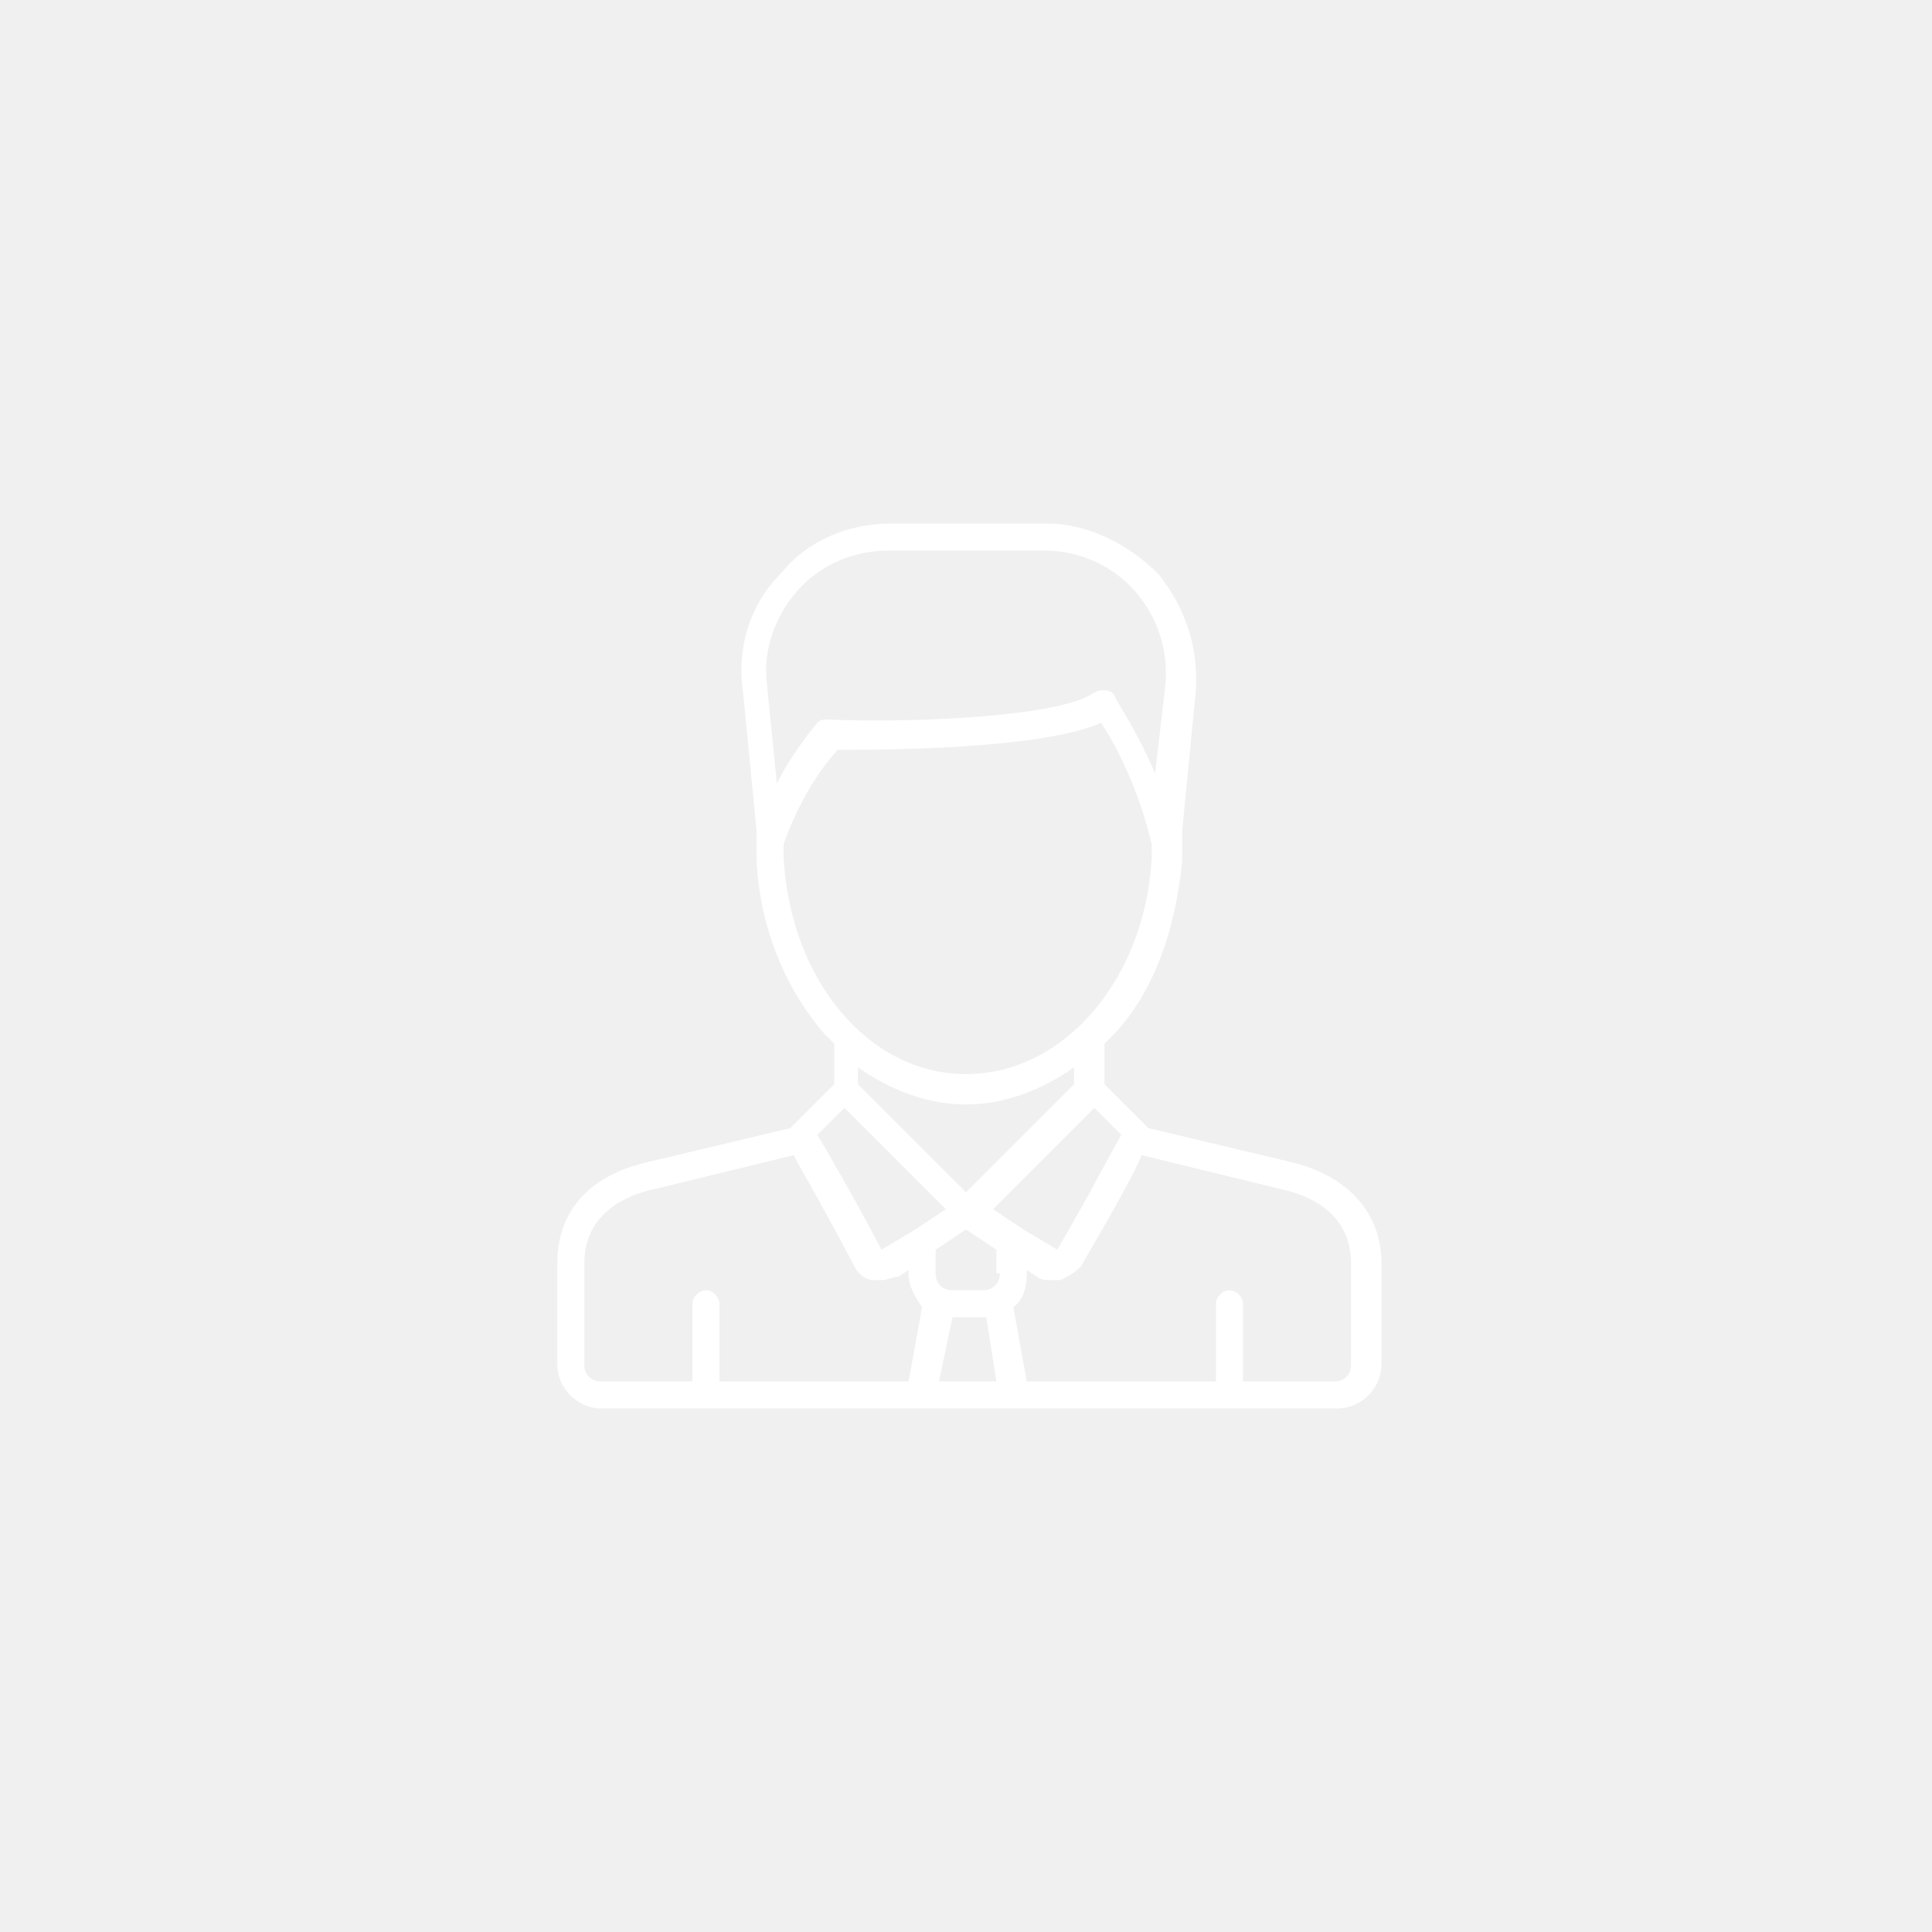
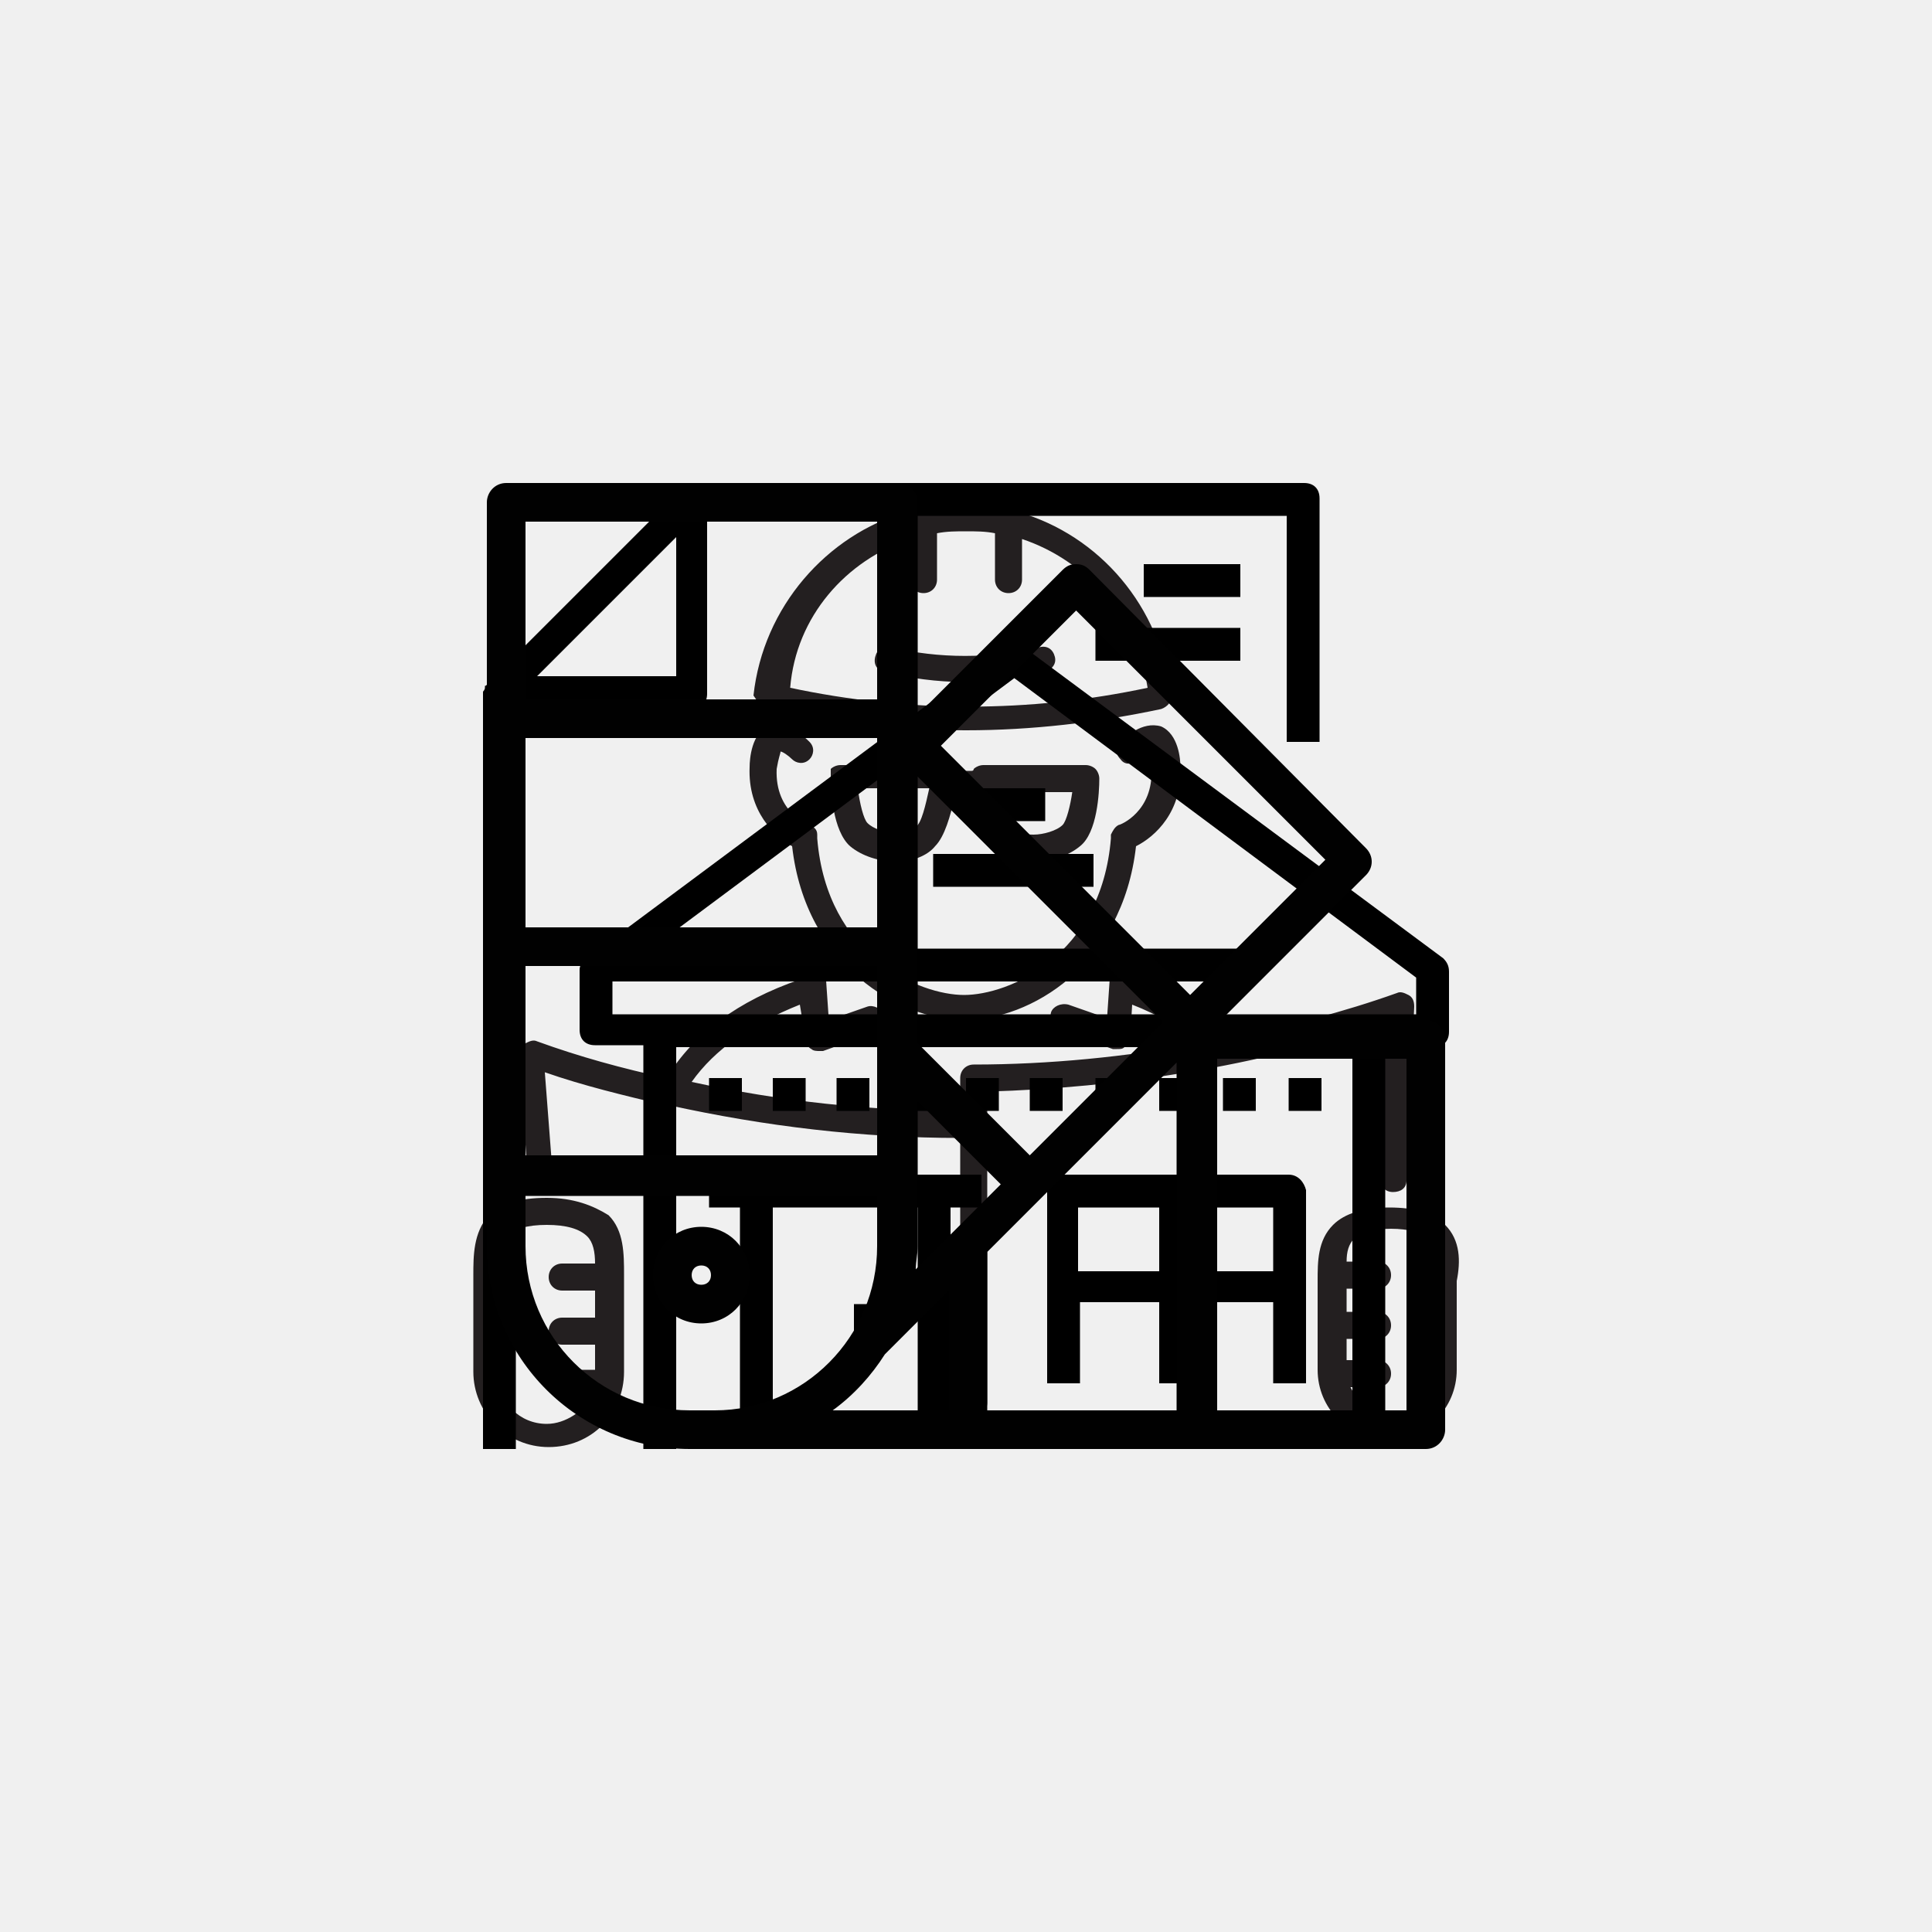
- <svg xmlns="http://www.w3.org/2000/svg" version="1.1" id="Calque_1" x="0px" y="0px" viewBox="9.2 0 57.2 57.2" enable-background="new 9.2 0 57.2 57.2" xml:space="preserve">
-   <circle display="none" opacity="0.1" fill="#2B4D7E" enable-background="new    " cx="37.8" cy="28.6" r="28.6" />
-   <circle display="none" opacity="0.4" fill="#2B4D7E" enable-background="new    " cx="37.8" cy="28.6" r="25.7" />
-   <circle display="none" fill="#2B4D7E" cx="37.8" cy="28.6" r="22.9" />
-   <g id="neuf" display="none">
-     <path display="inline" fill="#FFFFFF" d="M46,23.5h-3.8c-0.3,0-0.5,0.2-0.5,0.5v4.3c0,0.3,0.2,0.5,0.5,0.5H46   c0.3,0,0.5-0.2,0.5-0.5v-4.3C46.4,23.7,46.2,23.5,46,23.5 M45.5,27.7h-2.9v-3.3h2.9V27.7z" />
-     <path display="inline" fill="#FFFFFF" d="M51.9,21.6l-14.8-9.6c-0.2-0.1-0.3-0.1-0.5,0c-0.2,0.1-0.2,0.2-0.2,0.4v2.4   c0,0.2,0.1,0.3,0.2,0.4l0.7,0.5v7.8l-13.6,5.6c-0.2,0.1-0.3,0.2-0.3,0.5v10.5c0,0.3,0.2,0.5,0.5,0.5h2.4h9h2.4h3.8h4.7h3.8   c0.3,0,0.5-0.2,0.5-0.5V24.4l0.7,0.5c0.1,0.1,0.2,0.1,0.3,0.1c0.1,0,0.2,0,0.2-0.1c0.2-0.1,0.2-0.2,0.2-0.4V22   C52.1,21.9,52.1,21.7,51.9,21.6 M35,39.6h-8.1v-1H35V39.6z M35,37.8h-8.1v-1H35V37.8z M35,35.9h-8.1v-1H35V35.9z M35,33.9h-8.1v-1   H35V33.9z M35,32h-8.1v-1H35V32z M37.4,39.6H36v-1v-0.9v-1v-1v-0.9v-1v-1V32v-1.4c0-0.3-0.2-0.5-0.5-0.5h-9.1   c-0.3,0-0.5,0.2-0.5,0.5V32v1v1v0.9v1v1v0.9v1v1h-1.4V30l12.9-5.3V39.6z M46,39.6h-3.8V33H46V39.6z M49.7,39.6h-2.9v-7.2   c0-0.3-0.2-0.5-0.5-0.5h-4.7c-0.3,0-0.5,0.2-0.5,0.5v7.2h-2.9V23.9v-7.6l11.4,7.4L49.7,39.6L49.7,39.6z M51.2,23.5l-13.8-8.9v-1.3   l13.8,9V23.5z" />
+ <svg xmlns="http://www.w3.org/2000/svg" version="1.1" id="Calque_1" x="0px" y="0px" viewBox="0 0 100 100" enable-background="new 0 0 100 100" xml:space="preserve">
+   <path display="none" fill="#010101" d="M68.1,61l-7.9-2c0,0-0.1-0.1-0.1-0.1l-2.4-2.4v-2.3c0.2-0.2,0.4-0.4,0.6-0.6  c2.2-2.5,3.5-6,3.7-9.6c0-0.1,0-0.3,0-0.4c0-0.5,0-0.9,0.1-1.4l0.8-7.8c0.2-2.4-0.6-4.8-2.2-6.6C59.1,26,56.8,25,54.4,25h-8.7  c-2.4,0-4.7,1-6.4,2.8c-1.6,1.8-2.4,4.2-2.2,6.6l0.8,7.8c0,0.5,0.1,0.9,0.1,1.4c0,0.1,0,0.3,0,0.4c0.2,3.7,1.5,7.1,3.7,9.6  c0.2,0.2,0.4,0.4,0.6,0.6v2.3l-2.4,2.4c0,0-0.1,0.1-0.1,0.1l-7.9,2c-3.3,0.8-5.2,2.9-5.2,5.8v5.6c0,1.4,1.1,2.5,2.5,2.5h41.5  c1.4,0,2.5-1.1,2.5-2.5v-5.6C73.3,63.9,71.4,61.9,68.1,61z M49.1,69.8h1.7c0.1,0,0.1,0,0.2,0l0.6,3.6h-3.3l0.6-3.6  C49,69.8,49.1,69.8,49.1,69.8z M51.8,67.3c0,0.5-0.4,0.9-0.9,0.9h-1.7c-0.5,0-0.9-0.4-0.9-0.9V66l1.8-1.2l1.8,1.2V67.3z M43.9,55.7  c1.8,1.3,3.9,2,6.1,2s4.3-0.7,6.1-2v0.9L50,62.7l-6.1-6.1V55.7z M53,64.9C53,64.9,53,64.9,53,64.9l-1.8-1.2l5.6-5.6l1.6,1.6  c-0.5,1-1.8,3.2-3.6,6.4c0,0,0,0,0,0c0,0,0,0,0,0L53,64.9z M40.5,28.9c1.3-1.5,3.2-2.3,5.2-2.3h8.7c2,0,3.8,0.8,5.2,2.3  c1.3,1.5,2,3.4,1.8,5.4l-0.5,4.9c-1.1-2.6-2.3-4.3-2.4-4.4c-0.3-0.4-0.7-0.4-1.1-0.2c-2.1,1.5-11.6,1.6-15.1,1.6  c-0.2,0-0.5,0.1-0.6,0.3c-1,1.1-1.8,2.4-2.4,3.4l-0.6-5.7C38.5,32.3,39.2,30.4,40.5,28.9z M39.6,44c0-0.1,0-0.3,0-0.4  c0-0.1,0-0.2,0-0.3c0.2-0.5,1.2-3.2,3-5.4c2.2,0,11.4,0,14.9-1.5c0.7,1.1,2.2,3.7,2.9,6.9c0,0.1,0,0.2,0,0.3c0,0.1,0,0.3,0,0.4  C60,50.8,55.5,56.1,50,56.1S40,50.8,39.6,44 M43.1,58.1l5.6,5.6L47,64.9c0,0,0,0,0,0l-1.8,1.2c0,0,0,0,0,0c0,0,0,0,0,0  c-1.8-3.2-3-5.5-3.6-6.4L43.1,58.1z M28.3,72.5v-5.6c0-2.1,1.3-3.6,4-4.2l7.9-2c0.5,0.8,1.4,2.6,3.5,6.2c0.2,0.4,0.6,0.7,1.1,0.8  c0.1,0,0.3,0,0.4,0c0.3,0,0.7-0.1,0.9-0.3l0.6-0.4v0.2c0,0.7,0.3,1.4,0.8,1.9l-0.7,4.2H36.1V69c0-0.4-0.4-0.8-0.8-0.8  s-0.8,0.4-0.8,0.8v4.4h-5.2C28.8,73.4,28.3,73,28.3,72.5 M71.7,72.5c0,0.5-0.4,0.9-0.9,0.9h-5.2V69c0-0.4-0.4-0.8-0.8-0.8  c-0.4,0-0.8,0.4-0.8,0.8v4.4H53.3l-0.7-4.2c0.5-0.5,0.8-1.1,0.8-1.9v-0.2l0.6,0.4c0.3,0.2,0.6,0.3,0.9,0.3c0.1,0,0.3,0,0.4,0  c0.5-0.1,0.8-0.4,1.1-0.8c2-3.6,3-5.4,3.5-6.2l7.9,2c2.6,0.7,4,2.1,4,4.2V72.5z" />
+   <path id="promoteur" fill="#231F20" d="M39.8,36.7c3.3,0.7,6.7,1.1,10.2,1.1c3.4,0,6.8-0.4,10.1-1.1c0.3-0.1,0.6-0.4,0.5-0.7  c-0.5-4.6-3.7-8.3-7.9-9.5v-0.8c0-0.4-0.3-0.7-0.7-0.7c-0.4,0-0.7,0.3-0.7,0.7v0.5c-0.5-0.1-1-0.1-1.5-0.1c-0.5,0-1,0-1.5,0.1v-0.5  c0-0.4-0.3-0.7-0.7-0.7c-0.4,0-0.7,0.3-0.7,0.7v0.8c-4.1,1.2-7.4,4.9-7.9,9.5C39.2,36.3,39.4,36.6,39.8,36.7 M47.1,27.9v2.1  c0,0.4,0.3,0.7,0.7,0.7c0.4,0,0.7-0.3,0.7-0.7v-2.4c0.5-0.1,1-0.1,1.5-0.1c0.5,0,1,0,1.5,0.1v2.4c0,0.4,0.3,0.7,0.7,0.7  c0.4,0,0.7-0.3,0.7-0.7v-2.1c3.3,1.1,5.9,4,6.5,7.7c-6.1,1.3-12.4,1.3-18.5,0C41.2,31.9,43.8,29,47.1,27.9 M54,34.8  c-1.4,0.3-2.7,0.5-4.1,0.5c-1.4,0-2.8-0.2-4.1-0.5c-0.4-0.1-0.6-0.4-0.5-0.8c0.1-0.4,0.4-0.6,0.8-0.5c2.5,0.6,5.2,0.6,7.7,0  c0.4-0.1,0.7,0.1,0.8,0.5S54.4,34.7,54,34.8 M38.8,39.7c0-0.4,0.1-1.8,1-2.1c0.9-0.4,1.9,0.6,2.1,0.8c0.3,0.3,0.2,0.7,0,0.9  c-0.3,0.3-0.7,0.2-0.9,0c-0.2-0.2-0.5-0.4-0.6-0.4c0,0.1-0.1,0.3-0.2,0.9c-0.1,2.3,1.7,2.9,1.7,2.9c0.2,0.1,0.4,0.2,0.4,0.5l0,0.1  c0,0,0,0.1,0,0.1c0.5,6.1,5.3,8.1,7.6,8.1s7.1-2,7.6-8.1c0,0,0-0.1,0-0.1l0-0.1c0.1-0.2,0.2-0.4,0.4-0.5c0.1,0,1.8-0.7,1.7-2.9  c0-0.6-0.1-0.8-0.1-0.9c-0.1,0-0.4,0.2-0.6,0.4c-0.3,0.3-0.7,0.3-0.9,0c-0.3-0.3-0.3-0.7,0-0.9c0.2-0.2,1.1-1.1,2.1-0.8  c0.9,0.4,1,1.7,1,2.1c0.1,2.3-1.3,3.6-2.3,4.1c-0.7,6.2-5.5,9-8.9,9c-3.3,0-8.2-2.8-8.9-9C40.1,43.3,38.7,42,38.8,39.7 M50.9,39.6  c-0.2,0-0.4,0.1-0.5,0.2c0,0,0,0.1-0.1,0.1h-0.9c0,0,0-0.1-0.1-0.1c-0.1-0.1-0.3-0.2-0.5-0.2h-5.3c-0.2,0-0.4,0.1-0.5,0.2  C43,39.9,43,40.1,43,40.3c0,0.6,0.1,2.7,1,3.5c0.6,0.5,1.5,0.8,2.4,0.8c0.8,0,1.6-0.3,2-0.8c0.5-0.5,0.8-1.6,1-2.5h1.1  c0.2,0.8,0.5,1.9,1,2.5c0.4,0.5,1.2,0.8,2,0.8c0.9,0,1.8-0.3,2.4-0.8c0.9-0.7,1-2.8,1-3.5c0-0.2-0.1-0.4-0.2-0.5  c-0.1-0.1-0.3-0.2-0.5-0.2H50.9z M47.4,42.8c-0.2,0.2-0.6,0.3-1,0.3c-0.6,0-1.2-0.2-1.5-0.5c-0.2-0.2-0.4-1-0.5-1.8h3.7  C47.9,41.7,47.7,42.6,47.4,42.8 M55,42.7c-0.3,0.3-1,0.5-1.5,0.5c-0.5,0-0.8-0.1-1-0.3c-0.3-0.3-0.5-1.1-0.7-1.9h3.7  C55.4,41.7,55.2,42.5,55,42.7 M71.6,53C65,55.2,58,56.3,51.1,56.5v16.1c0,0.4-0.3,0.7-0.7,0.7s-0.7-0.3-0.7-0.7V58.9  c-5.1,0-10.1-0.6-15.1-1.7c-0.1,0-0.1,0-0.2,0c-2.1-0.5-4.2-1-6.2-1.7l0.4,5.2c0,0.4-0.2,0.7-0.6,0.7c0,0,0,0,0,0  c-0.3,0-0.6-0.3-0.7-0.6l-0.4-6.2c0-0.2,0.1-0.4,0.3-0.6c0.2-0.1,0.4-0.2,0.6-0.1c2.2,0.8,4.4,1.4,6.7,1.9c1.4-2.3,3.7-4,6.9-5.1  l0-0.7c0-0.4,0.3-0.7,0.6-0.7c0.4,0,0.7,0.3,0.7,0.6l0.2,2.9l2-0.7c0.3-0.1,0.7,0.1,0.9,0.4c0.1,0.3-0.1,0.7-0.4,0.9l-2.8,1  c-0.1,0-0.1,0-0.2,0c-0.1,0-0.3,0-0.4-0.1c-0.2-0.1-0.3-0.3-0.3-0.5L41.4,52c-2.5,1-4.4,2.3-5.6,4c4.6,1,9.2,1.5,13.9,1.5v-1.7  c0-0.4,0.3-0.7,0.7-0.7c3.9,0,7.9-0.4,11.7-1.1c-1-0.8-2.2-1.5-3.5-2l-0.1,1.7c0,0.2-0.1,0.4-0.3,0.5c-0.1,0.1-0.2,0.1-0.4,0.1  c-0.1,0-0.2,0-0.2,0l-2.8-1c-0.3-0.1-0.5-0.5-0.4-0.9c0.1-0.3,0.5-0.5,0.9-0.4l2,0.7l0.2-2.9c0-0.4,0.3-0.7,0.7-0.6  c0.4,0,0.6,0.3,0.6,0.7l0,0.7c2,0.7,3.8,1.8,5.1,3.1c2.8-0.6,5.6-1.3,8.4-2.3c0.2-0.1,0.4,0,0.6,0.1c0.2,0.1,0.3,0.3,0.3,0.6l-0.4,9  c0,0.4-0.3,0.6-0.7,0.6c-0.4,0-0.7-0.3-0.6-0.7L71.6,53z M74.8,63.4c-0.6-0.6-1.5-0.9-2.9-0.9c-1.3,0-2.3,0.3-2.9,0.9  c-0.8,0.8-0.8,1.9-0.8,2.9l0,4.6c0,2,1.6,3.6,3.6,3.6s3.6-1.6,3.6-3.6l0-4.6C75.6,65.3,75.6,64.2,74.8,63.4 M74.3,66.3l0,4.6  c0,1.3-1,2.3-2.3,2.3c-0.9,0-1.7-0.6-2.1-1.4h1.4c0.4,0,0.7-0.3,0.7-0.7c0-0.4-0.3-0.7-0.7-0.7h-1.6v-1.1h1.6c0.4,0,0.7-0.3,0.7-0.7  s-0.3-0.7-0.7-0.7h-1.6v-1.2h1.6c0.4,0,0.7-0.3,0.7-0.7s-0.3-0.7-0.7-0.7h-1.6c0-0.5,0.1-0.9,0.4-1.2c0.3-0.3,1-0.5,1.9-0.5  c0.9,0,1.6,0.2,1.9,0.5C74.3,64.7,74.3,65.5,74.3,66.3 M28.3,62c-1.4,0-2.4,0.3-3,0.9c-0.8,0.9-0.8,2.1-0.8,3.1l0,5  c0,2.1,1.7,3.9,3.9,3.9s3.9-1.7,3.9-3.9l0-5c0-1.1,0-2.3-0.8-3.1C30.7,62.4,29.7,62,28.3,62 M28.3,73.7c-1.4,0-2.5-1.1-2.5-2.5l0-5  c0-0.9,0-1.7,0.4-2.2c0.4-0.4,1.1-0.6,2.1-0.6c1,0,1.7,0.2,2.1,0.6c0.3,0.3,0.4,0.8,0.4,1.4h-1.7c-0.4,0-0.7,0.3-0.7,0.7  s0.3,0.7,0.7,0.7h1.7v1.4h-1.7c-0.4,0-0.7,0.3-0.7,0.7s0.3,0.7,0.7,0.7h1.7v1.3h-1.7c-0.4,0-0.7,0.3-0.7,0.7c0,0.4,0.3,0.7,0.7,0.7  h1.6C30.2,73,29.3,73.7,28.3,73.7" />
+   <g id="constructeurs">
+     <path d="M35.8,36.7c0.5,0,0.8-0.3,0.8-0.8v-9.2h30v11.7h1.7V25.8c0-0.5-0.3-0.8-0.8-0.8H35.8c-0.1,0-0.2,0-0.2,0.1h-0.1   c-0.1,0.1-0.2,0.1-0.2,0.2l-10,10c-0.1,0.1-0.1,0.2-0.2,0.2v0.1c0,0.1-0.1,0.2-0.1,0.2V75h1.7V36.7H35.8z M27.8,35l7.2-7.2V35H27.8   z" />
+     <path d="M74.7,49.6L53,33.5c-0.3-0.2-0.7-0.2-1,0L30.9,49.2h-0.1v0.1l-0.5,0.3C30.1,49.8,30,50,30,50.2v3.1c0,0.5,0.3,0.8,0.8,0.8   h2.5V75H35V54.2h35V75h1.7V54.2h2.5c0.5,0,0.8-0.3,0.8-0.8v-3.1C75,50,74.9,49.8,74.7,49.6 M73.3,52.5H31.7v-1.7H65v-1.7H33.7   l18.8-14l20.8,15.5V52.5z" />
+     <rect x="50.8" y="40.8" width="3.3" height="1.7" />
+     <rect x="48.3" y="44.2" width="8.3" height="1.7" />
+     <rect x="36.7" y="55.8" width="1.7" height="1.7" />
+     <rect x="40" y="55.8" width="1.7" height="1.7" />
+     <rect x="43.3" y="55.8" width="1.7" height="1.7" />
+     <rect x="46.7" y="55.8" width="1.7" height="1.7" />
+     <rect x="50" y="55.8" width="1.7" height="1.7" />
+     <rect x="53.3" y="55.8" width="1.7" height="1.7" />
+     <rect x="56.7" y="55.8" width="1.7" height="1.7" />
+     <rect x="60" y="55.8" width="1.7" height="1.7" />
+     <rect x="63.3" y="55.8" width="1.7" height="1.7" />
+     <rect x="66.7" y="55.8" width="1.7" height="1.7" />
+     <polygon points="39.2,60.8 36.7,60.8 36.7,62.5 38.3,62.5 38.3,75 40,75 40,62.5 47.5,62.5 47.5,75 49.2,75 49.2,62.5 50.8,62.5    50.8,60.8  " />
+     <rect x="44.2" y="67.5" width="1.7" height="1.7" />
+     <path d="M66.7,60.8H55c-0.5,0-0.8,0.3-0.8,0.8v10h1.7v-4.2H60v4.2h1.7v-4.2h4.2v4.2h1.7v-10C67.5,61.2,67.2,60.8,66.7,60.8    M55.8,62.5H60v3.3h-4.2V62.5z M61.7,62.5h4.2v3.3h-4.2V62.5z" />
+     <rect x="59.2" y="29.2" width="5" height="1.7" />
+     <rect x="56.7" y="32.5" width="7.5" height="1.7" />
  </g>
-   <g id="renovation" display="none">
-     <path display="inline" fill="#FFFFFF" d="M27.4,41.2c-0.1,0.1-0.3,0.3-0.6,0.3s-0.5-0.2-0.6-0.3l-0.5-0.5c-0.1-0.1-0.3-0.3-0.3-0.6   s0.2-0.5,0.3-0.6l9.1-9.1l-0.7-0.7l-9.1,9.1c-0.1,0.1-0.6,0.6-0.6,1.3s0.6,1.2,0.6,1.3l0.5,0.5c0.1,0.1,0.6,0.6,1.3,0.6   c0.7,0,1.2-0.6,1.3-0.6l9.3-9.3L36.6,32L27.4,41.2z" />
-     <path display="inline" fill="#FFFFFF" d="M39.3,25.9c0.2-0.2,0.2-0.5,0-0.6c-0.2-0.2-0.5-0.2-0.6,0l-1.5,1.5l0.6,0.7L39.3,25.9z" />
-     <path display="inline" fill="#FFFFFF" d="M49.1,23.5l-4.7-4.7c-0.3-0.3-0.9-0.3-1.3-0.1l-1,0.5l-0.3-0.3l0.5-1   c0.3-0.6,0.1-1-0.2-1.3L40.6,15c-0.2-0.2-0.4-0.3-0.6-0.3l0,0c-0.2,0-0.5,0.1-0.6,0.3l-3.9,3.9c-0.2,0.2-0.3,0.4-0.3,0.6   s0.1,0.5,0.3,0.6l1.6,1.6c0.2,0.2,0.6,0.5,1.2,0.1l1-0.5l0.4,0.4l-0.5,1c-0.1,0.2-0.2,0.3-0.2,0.6c0,0.2,0.1,0.5,0.3,0.6l1.9,1.9   c0.2,0.2,0.5,0.2,0.6,0c0.2-0.2,0.2-0.5,0-0.6l-1.9-1.9c0.1-0.1,0.1-0.1,0.1-0.1l0.6-1.3c0.1-0.2,0.1-0.4-0.1-0.5l-0.9-0.8   c-0.1-0.1-0.3-0.2-0.5-0.1l-1.3,0.7c-0.1,0.1-0.2,0.1-0.2,0.1L36,19.6l3.9-3.9l1.6,1.6c0,0,0,0.1-0.1,0.2l-0.6,1.3   c-0.1,0.2-0.1,0.4,0.1,0.5l0.9,0.9c0.1,0.1,0.3,0.2,0.5,0.1l1.3-0.6c0.1,0,0.1-0.1,0.1-0.1l4.7,4.7c0,0,2.8,2.3,2.8,4.9   c0,1,0,1.7-0.3,2.7c-1.2-3.8-3.4-5.3-3.5-5.4c-0.1-0.1-0.3-0.1-0.5-0.1l-2.7,1.2c-0.1,0.1-0.2,0.1-0.2,0.1l-1.1-1.1   c-0.1-0.1-0.2-0.2-0.3-0.1c-0.1,0-0.2,0.1-0.3,0.1l-2.8,2.8l0.6,0.7l2.5-2.5l0.8,0.8c0.3,0.3,0.7,0.3,1.3,0.1l2.5-1.1   c0.6,0.5,2.5,2.3,3.3,6c0.1,0.2,0.2,0.3,0.4,0.3c0.2,0,0.4-0.1,0.5-0.2c1.1-2,1.1-3,1.1-4.4C52.1,26.1,49.2,23.6,49.1,23.5" />
-     <polygon display="inline" fill="#FFFFFF" points="34.9,30.4 36.6,32 37.2,31.4 35.5,29.8  " />
-     <path display="inline" fill="#FFFFFF" d="M48.9,40.7c0.2,0.2,0.2,0.5,0,0.7c-0.1,0.1-0.1,0.1-0.1,0.1l-0.5,0.3L37.8,32l-0.5,0.6   l10.3,9.5c0.5,0.5,1.3,0.5,1.8-0.1c0.5-0.5,0.5-1.3,0.1-1.8L40,29.9l-0.6,0.6L48.9,40.7z" />
-     <path display="inline" fill="#FFFFFF" d="M34.3,28.7l1.8-1.8l0.5,0.5l0.6-0.6l-0.5-0.6c0-0.1,0.1-0.2,0.1-0.2   c0-0.2-0.1-0.5-0.2-0.6l-1-1c0-0.1,0.1-0.1,0.1-0.1c0.1-1.3-0.3-2.6-1.2-3.5l-4.6-4.6c-0.1-0.1-0.2-0.1-0.3-0.1   c-0.1,0-0.2,0.1-0.3,0.1l-5.5,5.4c-0.1,0.1-0.1,0.2-0.1,0.3c0,0.1,0.1,0.2,0.1,0.3l4.6,4.6c0.9,0.9,2.2,1.4,3.5,1.2   c0.1,0,0.1,0,0.1-0.1l1,1c0.2,0.2,0.6,0.3,0.9,0.2l0.6,0.6l0.6-0.6L34.3,28.7z M31.6,27.2L31.6,27.2L31.6,27.2l-0.1,0.1   c-1,0.1-2-0.3-2.7-1L24.5,22l0.3-0.3l2.7,2.7c0.2,0.2,0.4,0.2,0.6,0c0.2-0.2,0.2-0.4,0-0.6l-2.7-2.7l0.3-0.3l4.6,4.6   c0.2,0.2,0.4,0.2,0.6,0c0.2-0.2,0.2-0.4,0-0.6l-4.6-4.6l0.3-0.3l1.3,1.3c0.2,0.2,0.4,0.2,0.6,0c0.2-0.2,0.2-0.4,0-0.6l-1.3-1.3   l0.3-0.3l3.4,3.4c0.2,0.2,0.4,0.2,0.6,0c0.2-0.2,0.2-0.4,0-0.6l-3.4-3.4l0.3-0.3l1.5,1.5c0.2,0.2,0.4,0.2,0.6,0   c0.2-0.2,0.2-0.4,0-0.6l-1.5-1.5l0.3-0.3l4.3,4.3c0.7,0.7,1.1,1.7,1,2.7L31.6,27.2z M33.4,28.4C33.4,28.4,33.4,28.4,33.4,28.4   l-1-0.9l2.5-2.5l0.9,0.9c0,0,0,0,0,0.1L33.4,28.4z" />
-     <polygon display="inline" fill="#FFFFFF" points="38.8,29.8 39.4,29.2 37.8,27.5 37.2,28.1  " />
-     <polygon display="inline" fill="#FFFFFF" points="37.2,31.4 36.6,32 37.3,32.6 37.8,32  " />
-     <polygon display="inline" fill="#FFFFFF" points="35.5,29.8 34.8,29.2 34.2,29.7 34.9,30.4  " />
-     <polygon display="inline" fill="#FFFFFF" points="38.8,29.8 39.5,30.5 40,29.9 39.4,29.2  " />
-     <polygon display="inline" fill="#FFFFFF" points="37.2,28.1 37.8,27.5 37.2,26.8 36.6,27.4  " />
-     <polygon display="inline" fill="#FFFFFF" points="34.3,28.7 34.8,29.2 34.8,29.2  " />
-     <polygon display="inline" fill="#FFFFFF" points="34.8,29.2 34.8,29.2 35.5,29.8 35.5,29.8  " />
-     <path display="inline" fill="#FFFFFF" d="M31.6,19.9c-0.2-0.2-0.4-0.2-0.6,0c-0.1,0.1-0.1,0.2-0.1,0.3c0,0.1,0.1,0.2,0.1,0.3   l0.3,0.3c0.2,0.2,0.4,0.2,0.6,0c0.2-0.2,0.2-0.4,0-0.6L31.6,19.9z" />
-     <path display="inline" fill="#FFFFFF" d="M29.7,21.7c-0.2-0.2-0.4-0.2-0.6,0C29.1,21.8,29,21.9,29,22c0,0.1,0.1,0.2,0.1,0.3   l0.6,0.6c0.2,0.2,0.4,0.2,0.6,0c0.2-0.2,0.2-0.4,0-0.6L29.7,21.7z" />
-     <path display="inline" fill="#FFFFFF" d="M31.6,23.6c-0.2-0.2-0.4-0.2-0.6,0c-0.1,0.1-0.1,0.2-0.1,0.3c0,0.1,0.1,0.2,0.1,0.3   l0.3,0.3c0.2,0.2,0.4,0.2,0.6,0c0.2-0.2,0.2-0.4,0-0.6L31.6,23.6z" />
+   <g id="decorateurs">
+     <path fill="#010101" d="M73.8,52.8H63.2l7.5-7.5c0.4-0.4,0.4-1,0-1.4L56.4,29.5c-0.2-0.2-0.4-0.3-0.7-0.3c-0.3,0-0.5,0.1-0.7,0.3   L47.5,37V26c0-0.6-0.5-1-1-1H26.2c-0.6,0-1,0.5-1,1v38.5c0,5.8,4.7,10.5,10.5,10.5h0.2H37h36.8c0.6,0,1-0.5,1-1V53.8   C74.8,53.2,74.3,52.8,73.8,52.8 M47.5,40.2l12.7,12.7l-6.9,6.9l-5.8-5.8L47.5,40.2L47.5,40.2z M47.5,64.5V57l4.3,4.3l-4.4,4.4   C47.4,65.3,47.5,64.9,47.5,64.5 M27.2,27h18.2v9.2H27.2V27z M27.2,38.2h18.2V48h0H27.2V38.2z M27.2,50h18.2v9.8H27.2V50z M37,73   h-1.3v0c-4.7,0-8.5-3.8-8.5-8.5v-2.6h18.2v2.6C45.4,69.2,41.6,73,37,73 M49.1,73h-6c1.1-0.8,2-1.8,2.7-2.9l3.3-3.3V73z M60.9,73   h-9.8v-8.2l9.8-9.8L60.9,73L60.9,73z M48.7,38.6l7-7l12.9,12.9l-7,7L48.7,38.6z M72.8,73h-9.8V54.8h9.8V73z" />
+     <path fill="#010101" d="M36.3,63.5c-1.4,0-2.5,1.1-2.5,2.5c0,1.4,1.1,2.5,2.5,2.5c1.4,0,2.5-1.1,2.5-2.5   C38.8,64.6,37.7,63.5,36.3,63.5 M36.3,66.5c-0.3,0-0.5-0.2-0.5-0.5c0-0.3,0.2-0.5,0.5-0.5s0.5,0.2,0.5,0.5   C36.8,66.3,36.6,66.5,36.3,66.5" />
  </g>
-   <g id="agencement-interieur" display="none">
-     <path display="inline" fill="#FFFFFF" d="M32.2,24.9c0.1,0.1,0.2,0.1,0.3,0.1s0.2-0.1,0.3-0.1l0.5-0.5c0.2,0.1,0.5,0.2,0.6,0.2   c0.2,0,0.5-0.1,0.6-0.2l0.5,0.5c0.1,0.1,0.2,0.1,0.3,0.1s0.2-0.1,0.3-0.1c0.2-0.2,0.2-0.5,0-0.7l-0.5-0.5c0.2-0.4,0.2-0.9,0-1.3   l0.5-0.5c0.2-0.2,0.2-0.5,0-0.7c-0.2-0.2-0.5-0.2-0.7,0l-0.5,0.5c-0.4-0.2-0.9-0.2-1.3,0l-0.5-0.5c-0.2-0.2-0.5-0.2-0.7,0   c-0.2,0.2-0.2,0.5,0,0.7l0.5,0.5c-0.2,0.4-0.2,0.9,0,1.3l-0.5,0.5C32.1,24.4,32.1,24.7,32.2,24.9 M34.4,22.8c0.2,0.2,0.2,0.6,0,0.7   c-0.2,0.2-0.6,0.2-0.7,0c-0.2-0.2-0.2-0.6,0-0.7c0.1-0.1,0.2-0.2,0.4-0.2C34.2,22.6,34.3,22.7,34.4,22.8" />
-     <path display="inline" fill="#FFFFFF" d="M39.9,24.9C40,25,40.1,25,40.3,25s0.2-0.1,0.3-0.1l0.5-0.5c0.2,0.1,0.5,0.2,0.6,0.2   c0.2,0,0.5-0.1,0.6-0.2l0.5,0.5C42.9,25,43,25,43.1,25s0.2-0.1,0.3-0.1c0.2-0.2,0.2-0.5,0-0.7L43,23.8c0.2-0.4,0.2-0.9,0-1.3   l0.5-0.5c0.2-0.2,0.2-0.5,0-0.7s-0.5-0.2-0.7,0l-0.5,0.5c-0.4-0.2-0.9-0.2-1.3,0l-0.5-0.5c-0.2-0.2-0.5-0.2-0.7,0s-0.2,0.5,0,0.7   l0.5,0.5c-0.2,0.4-0.2,0.9,0,1.3l-0.5,0.5C39.7,24.4,39.7,24.7,39.9,24.9 M42,22.8c0.2,0.2,0.2,0.6,0,0.7c-0.2,0.2-0.6,0.2-0.7,0   c-0.2-0.2-0.2-0.6,0-0.7c0.1-0.1,0.2-0.2,0.4-0.2C41.8,22.6,41.9,22.7,42,22.8" />
-     <path display="inline" fill="#FFFFFF" d="M51.9,26.1c-0.3-0.4-0.7-0.6-1.1-0.6h-1.5c0-5.8-4.7-10.5-10.5-10.5h-1.9   c-5.6,0-10.2,4.5-10.5,10H25c-0.5,0-0.9,0.2-1.2,0.6c-0.3,0.4-0.3,0.9-0.2,1.4l3.3,9.4c0.2,0.7,0.8,1.3,1.5,1.4L28,42.2h2.2l1-4.3   h13.6l1,4.3h2.2l-0.4-4.3c0.7-0.2,1.3-0.7,1.5-1.4l3.1-9C52.2,27,52.1,26.5,51.9,26.1 M36.9,16h1.9c5.3,0,9.6,4.3,9.6,9.6l0,0h-0.1   c-0.1,0-0.1,0-0.1,0c-0.1,0-0.1,0-0.2,0.1c-0.1,0-0.1,0-0.1,0.1c-0.1,0-0.1,0.1-0.1,0.1c-0.1,0-0.1,0.1-0.1,0.1   c-0.1,0-0.1,0.1-0.1,0.1c-0.1,0-0.1,0.1-0.1,0.1c-0.1,0.1-0.1,0.1-0.1,0.1L47.2,26c-0.1,0.1-0.1,0.1-0.1,0.1c0,0.1-0.1,0.1-0.1,0.1   c-0.1,0.1-0.1,0.1-0.1,0.2l-0.1,0.1c-0.1,0.1-0.1,0.2-0.1,0.3l-0.9,4c0,0.1,0,0.1,0,0.1c-0.6-1-1.7-1.5-2.8-1.5H32.6   c-1.1,0-2.1,0.6-2.7,1.4l-1.1-5v-0.1c-0.5-0.6-0.9-0.7-1.2-0.7h-0.2C27.6,20,31.8,16,36.9,16 M31.3,32.1   C31.3,32.1,31.3,32.1,31.3,32.1c-0.3-0.1-0.6-0.2-0.9-0.5c0.4-0.9,1.3-1.4,2.2-1.4h10.5c1,0,1.8,0.6,2.2,1.5   c-0.3,0.2-0.7,0.4-1.1,0.4H31.6C31.5,32.2,31.4,32.1,31.3,32.1 M29.4,41.2H29l0.3-3.3h0.7L29.4,41.2z M46.3,41.2l-0.7-3.3h0.7   l0.3,3.3H46.3z M51.2,27.1l-3.3,9.1c-0.1,0.5-0.5,0.7-1,0.7h-2.5H31.3h-2.5c-0.5,0-0.9-0.3-1-0.8l-3.3-9.4   c-0.1-0.2-0.1-0.3,0.1-0.5c0.1-0.2,0.2-0.2,0.4-0.2h1.4h1.1c0.1,0,0.2,0.1,0.3,0.2l1.1,4.7c0.1,0.3,0.2,0.6,0.4,0.9l0,0l0.1,0.2   c0.2,0.3,0.6,0.6,0.9,0.7c0.1,0,0.1,0.1,0.2,0.1c0.1,0.1,0.1,0.1,0.2,0.1C30.9,33,31,33,31.1,33c0.1,0,0.1,0,0.1,0   c0.1,0,0.3,0.1,0.4,0.1h12.6c0.1,0,0.3,0,0.4-0.1c0.1,0,0.1,0,0.1,0c0.1,0,0.2-0.1,0.3-0.1c0.1,0,0.1-0.1,0.2-0.1   c0.1,0,0.1-0.1,0.2-0.1c0.1-0.1,0.2-0.1,0.2-0.1c0.1-0.1,0.1-0.1,0.2-0.1c0.1-0.1,0.1-0.1,0.2-0.1c0.1-0.1,0.1-0.1,0.2-0.1   c0.1-0.1,0.1-0.1,0.1-0.1l0.1-0.1l0,0c0.2-0.3,0.4-0.6,0.5-1l0.9-4c0.1-0.3,0.4-0.6,0.7-0.6h0.8h1.5c0.2,0,0.3,0.1,0.4,0.2   C51.2,26.8,51.2,26.9,51.2,27.1" />
-   </g>
-   <g id="agencement-exterieur" display="none">
-     <path display="inline" fill="#FFFFFF" d="M52.1,36.8l-6.7-19.7c-0.1-0.2-0.3-0.3-0.5-0.3c-0.2,0-0.4,0.2-0.5,0.3l-3.1,9.4   c-1.4-1.6-3.4-2.6-5.7-2.6c-4.1,0-7.4,3.3-7.4,7.4c0,3.9,3,7.1,6.9,7.3v4.2c0,0.3,0.2,0.5,0.5,0.5c0.3,0,0.5-0.2,0.5-0.5v-4.2   c1.2-0.1,2.3-0.5,3.3-1h5.1v5.3c0,0.3,0.2,0.5,0.5,0.5c0.3,0,0.5-0.2,0.5-0.5v-5.3h5.9c0.2,0,0.3-0.1,0.4-0.2   C52.1,37.2,52.1,37,52.1,36.8 M36.2,35.6l1.4-1.4c0.2-0.2,0.2-0.5,0-0.7s-0.5-0.2-0.7,0l-1.2,1.2l-1.2-1.2c-0.2-0.2-0.5-0.2-0.7,0   c-0.2,0.2-0.2,0.5,0,0.7l1.4,1.4v1.9c-3.3-0.3-5.8-3-5.8-6.3c0-3.5,2.9-6.3,6.3-6.3c2.3,0,4.3,1.3,5.4,3.1c0.2,0.3,0.3,0.7,0.5,1   c0,0.1,0.1,0.1,0.1,0.2c0.1,0.1,0.1,0.2,0.1,0.3c0.1,0.1,0.1,0.2,0.1,0.3c0,0.1,0.1,0.2,0.1,0.3c0,0.1,0.1,0.3,0.1,0.4   c0,0.1,0,0.1,0,0.2c0,0.2,0,0.4,0,0.6c0,0.2,0,0.5-0.1,0.7c0,0.1,0,0.2-0.1,0.2c0,0.2-0.1,0.3-0.1,0.5c0,0.1-0.1,0.2-0.1,0.3   c-0.1,0.2-0.1,0.3-0.2,0.5c-0.1,0.1-0.1,0.2-0.1,0.2c-0.1,0.2-0.2,0.4-0.3,0.6c-0.1,0.1-0.1,0.1-0.1,0.2c-0.1,0.2-0.2,0.3-0.3,0.4   c-0.1,0.1-0.1,0.1-0.2,0.2c-0.1,0.1-0.2,0.3-0.3,0.4c-0.1,0.1-0.1,0.1-0.1,0.2c-0.3,0.3-0.7,0.7-1.2,1c-0.9,0.5-1.8,0.9-2.9,1   L36.2,35.6L36.2,35.6z M45.7,36.5v-0.9l1.4-1.4c0.2-0.2,0.2-0.5,0-0.7c-0.2-0.2-0.5-0.2-0.7,0l-1.2,1.2L44,33.5   c-0.2-0.2-0.5-0.2-0.7,0c-0.2,0.2-0.2,0.5,0,0.7l1.4,1.4v0.9h-3.8l0,0c0.1-0.1,0.2-0.2,0.3-0.3c0.1-0.1,0.2-0.2,0.2-0.3   c0.1-0.1,0.1-0.1,0.1-0.1c0.9-1.1,1.4-2.4,1.5-3.8V32c0-0.2,0.1-0.5,0.1-0.7s0-0.5-0.1-0.6c0-0.1,0-0.1,0-0.2   c0-0.2-0.1-0.4-0.1-0.6c0-0.1-0.1-0.1-0.1-0.2c-0.1-0.1-0.1-0.2-0.1-0.4c0-0.1-0.1-0.2-0.1-0.3c-0.1-0.1-0.1-0.2-0.1-0.3   c-0.1-0.2-0.1-0.3-0.2-0.5c-0.1-0.1-0.1-0.2-0.1-0.2c-0.1-0.1-0.1-0.2-0.2-0.3c0,0,0,0,0-0.1l2.9-8.6l5.9,17.6L45.7,36.5L45.7,36.5   z" />
-     <path display="inline" fill="#FFFFFF" d="M34.1,18.9c0-1-0.7-1.8-1.6-2c-0.2-2.2-1.8-3-3.3-3c-2,0-3.1,1.2-3.5,1.8   c-1.3,0.2-2.2,1.3-2.2,2.7c0,1.5,1.1,2.7,2.5,2.7h6.1C33.2,21,34.1,20.1,34.1,18.9 M24.6,18.2c0-0.9,0.6-1.7,1.4-1.7   c0.2,0,0.4-0.1,0.5-0.3c0.1-0.1,0.8-1.4,2.7-1.4c0.9,0,2.2,0.3,2.2,2.5c0,0.3,0.2,0.5,0.5,0.5h0.2c0.5,0,0.9,0.5,0.9,1   c0,0.6-0.4,1-0.9,1h-6C25.3,19.9,24.6,19.2,24.6,18.2" />
-   </g>
-   <path id="agent-immobilier" fill="#FFFFFF" d="M47.4,34.4l-4.2-1c0,0,0,0-0.1-0.1l-1.2-1.2v-1.2c0.1-0.1,0.2-0.2,0.3-0.3  c1.2-1.3,1.8-3.1,2-5.1c0-0.1,0-0.2,0-0.2c0-0.3,0-0.5,0-0.7l0.4-4.1c0.1-1.3-0.3-2.5-1.1-3.5c-0.9-0.9-2.1-1.5-3.3-1.5h-4.6  c-1.3,0-2.5,0.5-3.3,1.5c-0.9,0.9-1.3,2.2-1.1,3.5l0.4,4.1c0,0.2,0,0.5,0,0.7c0,0.1,0,0.2,0,0.2c0.1,1.9,0.8,3.7,2,5.1  c0.1,0.1,0.2,0.2,0.3,0.3v1.2l-1.2,1.2c0,0,0,0-0.1,0.1l-4.2,1c-1.8,0.4-2.7,1.5-2.7,3v3c0,0.7,0.6,1.3,1.3,1.3h21.8  c0.7,0,1.3-0.6,1.3-1.3v-3C50.1,35.9,49.1,34.8,47.4,34.4z M37.4,39h0.9c0,0,0.1,0,0.1,0l0.3,1.9H37L37.4,39  C37.3,39,37.4,39,37.4,39z M38.8,37.7c0,0.3-0.2,0.5-0.5,0.5h-0.9c-0.3,0-0.5-0.2-0.5-0.5V37l0.9-0.6l0.9,0.6V37.7z M34.6,31.6  c1,0.7,2.1,1.1,3.2,1.1s2.2-0.4,3.2-1.1v0.5l-3.2,3.2l-3.2-3.2V31.6z M39.5,36.4C39.5,36.4,39.5,36.4,39.5,36.4l-0.9-0.6l3-3  l0.8,0.8c-0.3,0.5-0.9,1.7-1.9,3.4c0,0,0,0,0,0c0,0,0,0,0,0L39.5,36.4z M32.8,17.5c0.7-0.8,1.7-1.2,2.7-1.2h4.6c1,0,2,0.4,2.7,1.2  c0.7,0.8,1,1.8,0.9,2.8l-0.3,2.6c-0.6-1.4-1.2-2.2-1.2-2.3c-0.1-0.2-0.4-0.2-0.6-0.1c-1.1,0.8-6.1,0.9-7.9,0.8c-0.1,0-0.2,0-0.3,0.1  c-0.5,0.6-0.9,1.2-1.2,1.8l-0.3-3C31.8,19.3,32.1,18.3,32.8,17.5z M32.4,25.4c0-0.1,0-0.2,0-0.2c0-0.1,0-0.1,0-0.2  c0.1-0.3,0.6-1.7,1.6-2.8c1.2,0,6,0,7.8-0.8c0.4,0.6,1.1,1.9,1.5,3.6c0,0.1,0,0.1,0,0.2c0,0.1,0,0.2,0,0.2c-0.2,3.6-2.6,6.4-5.5,6.4  S32.6,29,32.4,25.4 M34.2,32.8l3,3l-0.9,0.6c0,0,0,0,0,0l-1,0.6c0,0,0,0,0,0c0,0,0,0,0,0c-0.9-1.7-1.6-2.9-1.9-3.4L34.2,32.8z   M26.5,40.4v-3c0-1.1,0.7-1.9,2.1-2.2l4.1-1c0.2,0.4,0.8,1.4,1.8,3.3c0.1,0.2,0.3,0.4,0.6,0.4c0.1,0,0.1,0,0.2,0  c0.2,0,0.3-0.1,0.5-0.1l0.3-0.2v0.1c0,0.4,0.2,0.7,0.4,1l-0.4,2.2h-5.6v-2.3c0-0.2-0.2-0.4-0.4-0.4c-0.2,0-0.4,0.2-0.4,0.4v2.3H27  C26.7,40.9,26.5,40.7,26.5,40.4 M49.2,40.4c0,0.3-0.2,0.5-0.5,0.5H46v-2.3c0-0.2-0.2-0.4-0.4-0.4c-0.2,0-0.4,0.2-0.4,0.4v2.3h-5.6  l-0.4-2.2c0.3-0.2,0.4-0.6,0.4-1v-0.1l0.3,0.2c0.1,0.1,0.3,0.1,0.5,0.1c0.1,0,0.1,0,0.2,0c0.2-0.1,0.4-0.2,0.6-0.4  c1.1-1.9,1.6-2.8,1.8-3.3l4.1,1c1.4,0.3,2.1,1.1,2.1,2.2V40.4z" />
</svg>
